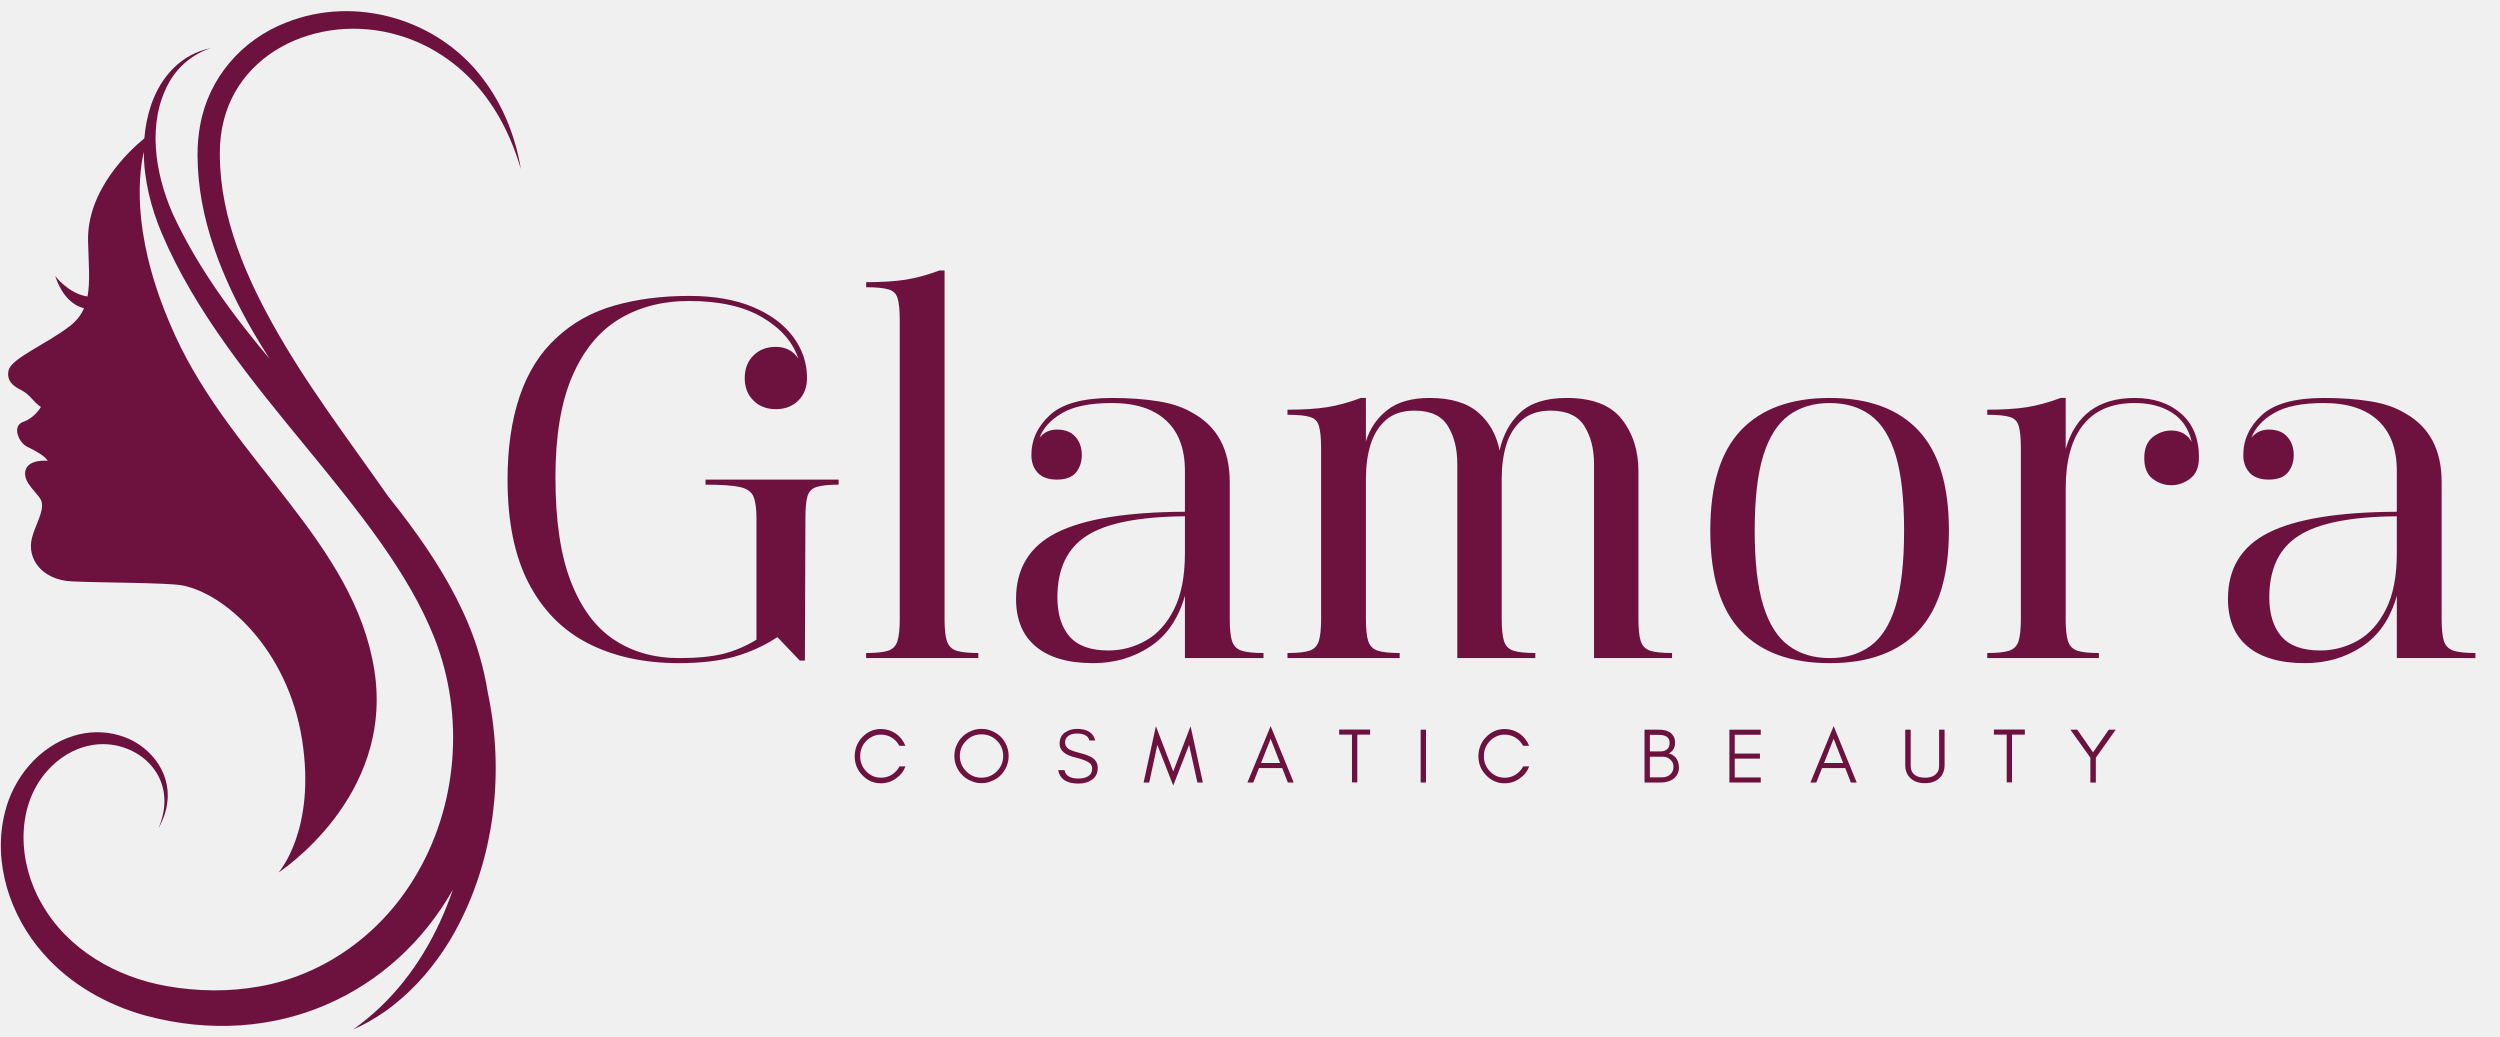
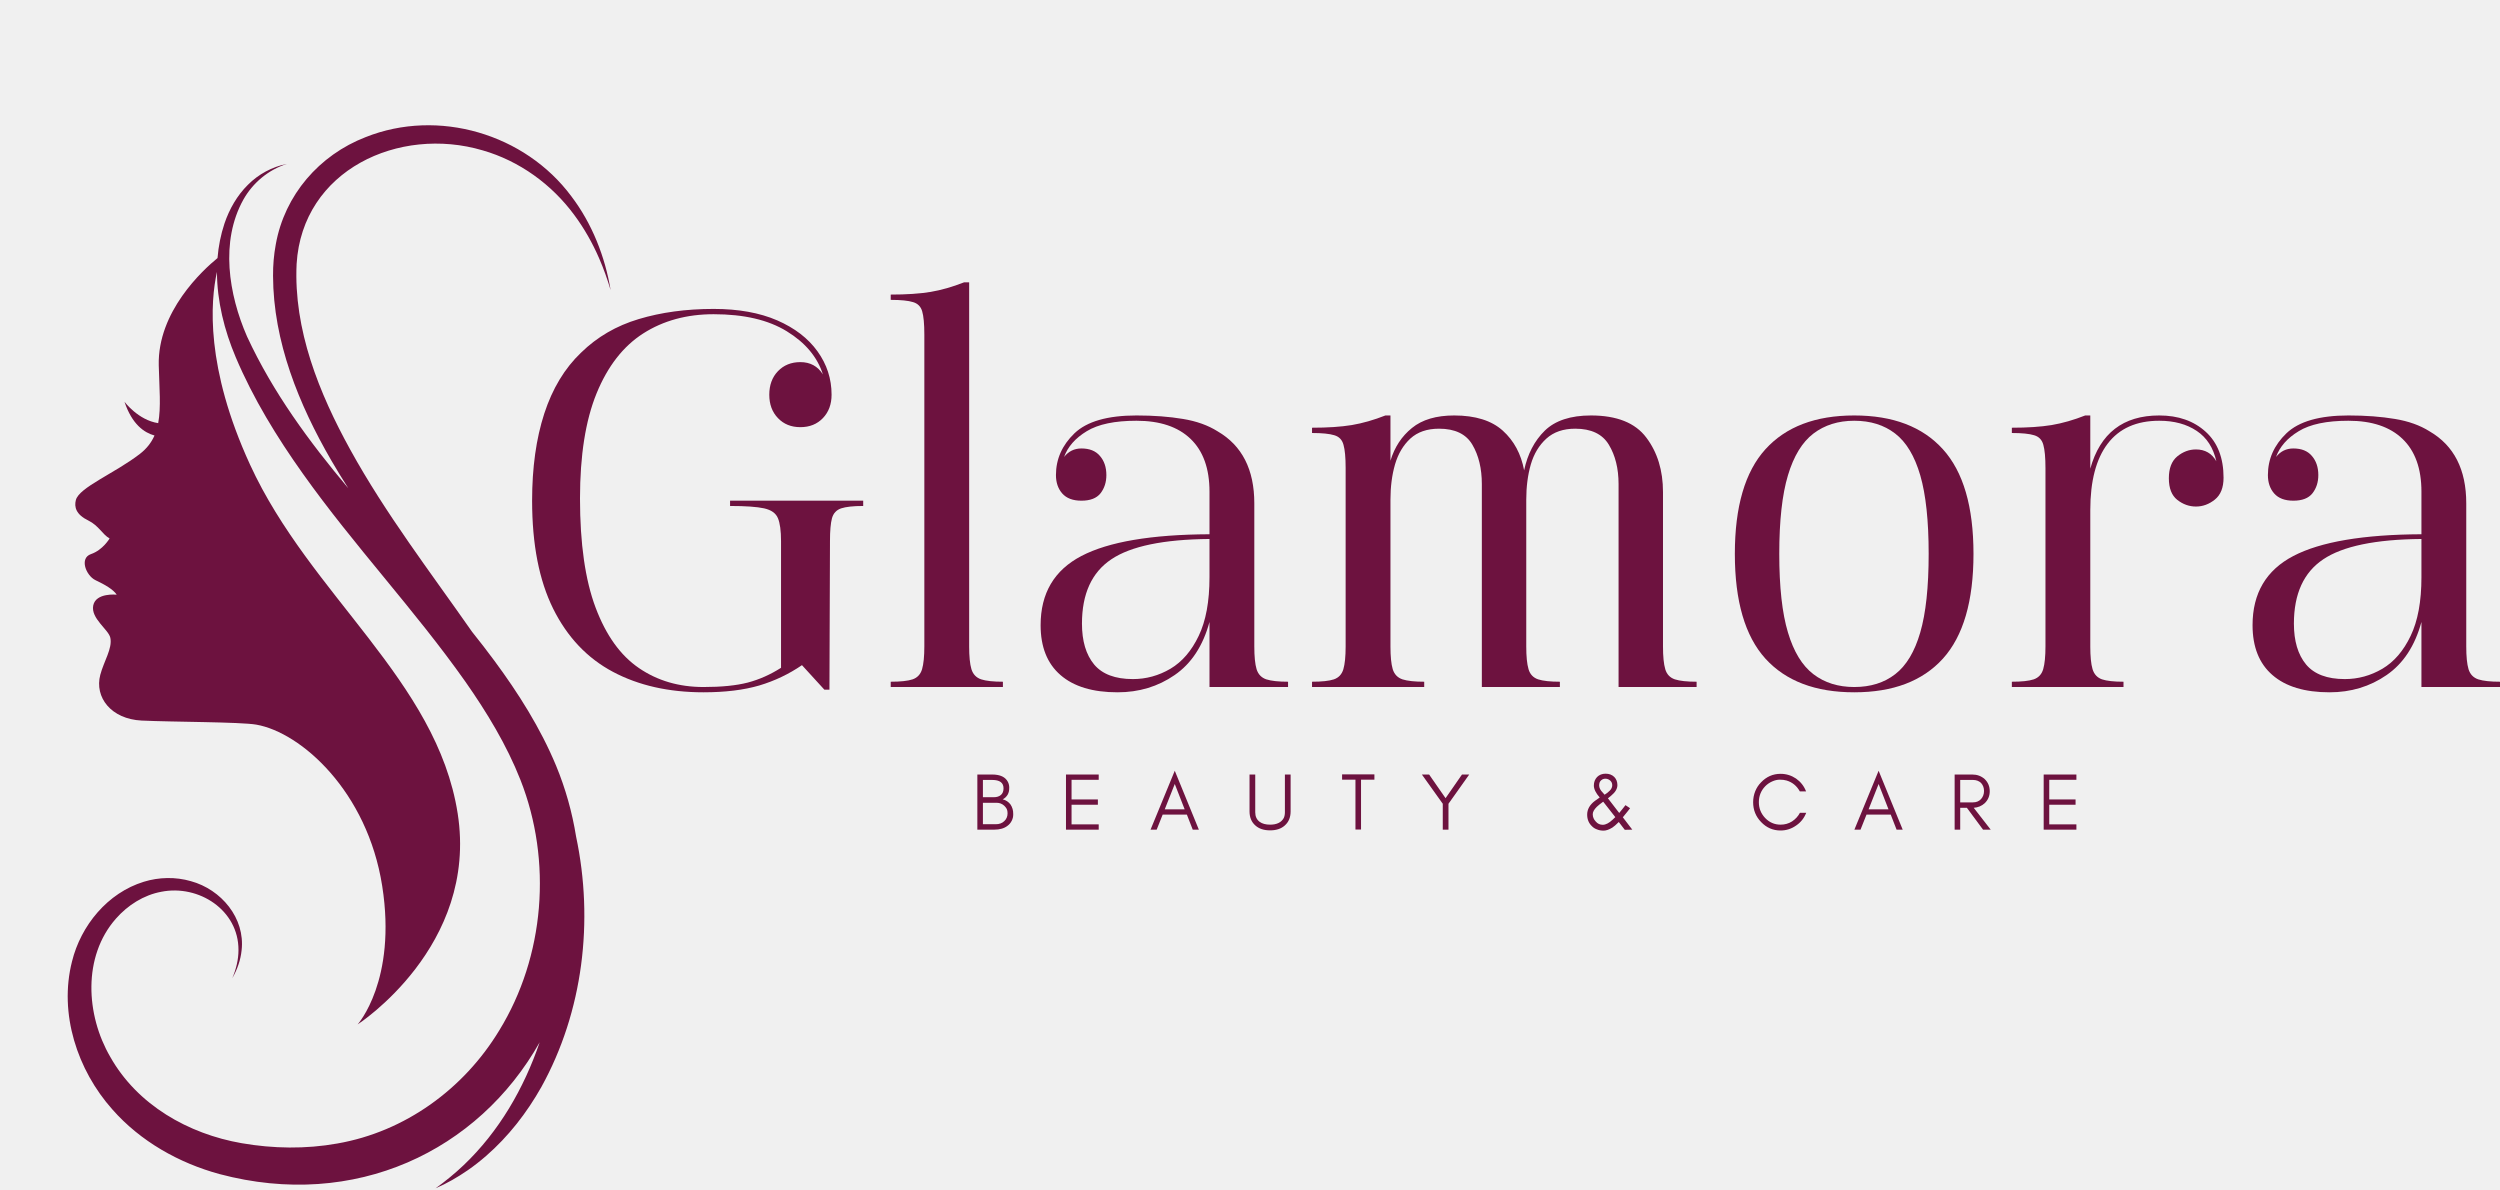
- <svg xmlns="http://www.w3.org/2000/svg" width="263" height="109" viewBox="0 0 263 109" fill="none">
-   <mask id="mask0_1_7751" style="mask-type:luminance" maskUnits="userSpaceOnUse" x="49" y="0" width="214" height="108">
-     <path d="M262.475 0H49.62V107.774H262.475V0Z" fill="white" />
-   </mask>
-   <g mask="url(#mask0_1_7751)">
-     <path d="M53.394 50.454C53.394 47.124 53.818 44.202 54.671 41.683C55.53 39.157 56.821 37.108 58.544 35.536C60.228 33.958 62.249 32.828 64.606 32.154C66.964 31.474 69.591 31.13 72.493 31.13C75.103 31.13 77.327 31.516 79.172 32.281C81.014 33.049 82.428 34.088 83.41 35.396C84.4 36.708 84.898 38.168 84.898 39.775C84.898 40.739 84.593 41.525 83.986 42.132C83.375 42.742 82.586 43.044 81.614 43.044C80.65 43.044 79.864 42.742 79.257 42.132C78.646 41.525 78.345 40.739 78.345 39.775C78.345 38.803 78.646 38.013 79.257 37.403C79.864 36.796 80.65 36.491 81.614 36.491C82.653 36.491 83.442 36.905 83.986 37.726C83.403 35.979 82.141 34.533 80.197 33.389C78.25 32.239 75.682 31.663 72.493 31.663C69.665 31.663 67.195 32.309 65.083 33.6C62.978 34.891 61.34 36.908 60.172 39.648C59.01 42.381 58.432 45.907 58.432 50.229C58.432 54.776 58.979 58.446 60.073 61.231C61.168 64.02 62.687 66.052 64.634 67.322C66.578 68.595 68.844 69.23 71.426 69.23C73.314 69.23 74.868 69.083 76.085 68.781C77.299 68.472 78.464 67.978 79.579 67.293V54.523C79.579 53.485 79.471 52.72 79.257 52.222C79.039 51.717 78.555 51.387 77.797 51.226C77.046 51.068 75.854 50.987 74.219 50.987V50.454H88.224V50.987C87.185 50.987 86.414 51.068 85.908 51.226C85.41 51.387 85.088 51.717 84.94 52.222C84.8 52.72 84.73 53.485 84.73 54.523L84.674 69.497H84.14L81.783 67.027C80.415 67.925 78.92 68.609 77.292 69.076C75.664 69.532 73.707 69.763 71.426 69.763C67.778 69.763 64.599 69.076 61.898 67.7C59.193 66.325 57.098 64.206 55.611 61.343C54.13 58.481 53.394 54.853 53.394 50.454Z" fill="#6D123F" />
-     <path d="M91.117 29.685C92.762 29.685 94.155 29.597 95.298 29.418C96.439 29.232 97.617 28.909 98.835 28.45H99.368V65.146C99.368 66.15 99.445 66.911 99.607 67.434C99.775 67.95 100.115 68.29 100.631 68.458C101.154 68.62 101.915 68.697 102.918 68.697V69.23H91.117V68.697C92.144 68.697 92.913 68.62 93.418 68.458C93.923 68.29 94.253 67.95 94.414 67.434C94.572 66.911 94.653 66.15 94.653 65.146V33.712C94.653 32.639 94.576 31.86 94.428 31.383C94.288 30.899 93.965 30.583 93.46 30.442C92.962 30.295 92.183 30.218 91.117 30.218V29.685Z" fill="#6D123F" />
-     <path d="M116.978 41.865C118.802 41.865 120.43 41.985 121.861 42.216C123.293 42.441 124.506 42.858 125.51 43.465C128.081 44.897 129.369 47.317 129.369 50.72V65.146C129.369 66.15 129.446 66.911 129.607 67.434C129.776 67.95 130.116 68.29 130.632 68.458C131.155 68.62 131.916 68.697 132.919 68.697V69.23H124.654V62.677C123.97 65.083 122.749 66.865 120.991 68.023C119.24 69.184 117.237 69.763 114.985 69.763C112.375 69.763 110.372 69.184 108.979 68.023C107.582 66.865 106.888 65.189 106.888 62.999C106.888 59.782 108.319 57.456 111.182 56.025C114.045 54.593 118.535 53.864 124.654 53.836V49.542C124.654 47.212 123.987 45.44 122.661 44.223C121.342 43.009 119.447 42.399 116.978 42.399C114.683 42.399 112.94 42.75 111.743 43.451C110.543 44.146 109.751 45.009 109.358 46.047C109.824 45.479 110.431 45.191 111.182 45.191C112.041 45.191 112.691 45.444 113.133 45.949C113.582 46.447 113.806 47.086 113.806 47.872C113.806 48.594 113.599 49.205 113.189 49.71C112.775 50.208 112.108 50.454 111.182 50.454C110.284 50.454 109.61 50.212 109.161 49.724C108.719 49.24 108.502 48.622 108.502 47.872C108.502 46.265 109.151 44.861 110.452 43.662C111.761 42.465 113.936 41.865 116.978 41.865ZM124.654 58.172V54.313C119.826 54.351 116.381 55.036 114.325 56.362C112.266 57.681 111.238 59.842 111.238 62.845C111.238 64.596 111.663 65.967 112.515 66.957C113.375 67.939 114.736 68.43 116.599 68.43C117.992 68.43 119.307 68.086 120.542 67.392C121.777 66.69 122.766 65.588 123.517 64.08C124.275 62.575 124.654 60.607 124.654 58.172Z" fill="#6D123F" />
-     <path d="M135.443 43.1C137.088 43.1 138.481 43.013 139.625 42.834C140.765 42.648 141.944 42.325 143.161 41.865H143.694V46.426C144.122 45.062 144.877 43.963 145.954 43.129C147.027 42.286 148.511 41.865 150.402 41.865C152.627 41.865 154.332 42.378 155.51 43.395C156.689 44.416 157.436 45.749 157.756 47.395C158.121 45.749 158.843 44.416 159.931 43.395C161.025 42.378 162.643 41.865 164.786 41.865C167.509 41.865 169.449 42.609 170.61 44.097C171.778 45.577 172.364 47.405 172.364 49.584V65.146C172.364 66.15 172.441 66.911 172.603 67.434C172.761 67.95 173.097 68.29 173.613 68.458C174.136 68.62 174.897 68.697 175.9 68.697V69.23H167.691V48.784C167.691 47.212 167.347 45.889 166.667 44.812C165.993 43.739 164.814 43.199 163.13 43.199C161.874 43.199 160.864 43.532 160.099 44.195C159.331 44.862 158.784 45.732 158.457 46.805C158.138 47.872 157.98 49.05 157.98 50.342V65.146C157.98 66.15 158.057 66.911 158.219 67.434C158.377 67.95 158.713 68.29 159.229 68.458C159.752 68.62 160.513 68.697 161.517 68.697V69.23H153.307V48.784C153.307 47.212 152.974 45.889 152.311 44.812C151.655 43.739 150.486 43.199 148.803 43.199C147.547 43.199 146.543 43.532 145.785 44.195C145.035 44.862 144.498 45.732 144.172 46.805C143.852 47.872 143.694 49.05 143.694 50.342V65.146C143.694 66.15 143.772 66.911 143.933 67.434C144.101 67.95 144.442 68.29 144.957 68.458C145.48 68.62 146.241 68.697 147.245 68.697V69.23H135.443V68.697C136.471 68.697 137.239 68.62 137.744 68.458C138.25 68.29 138.579 67.95 138.741 67.434C138.899 66.911 138.979 66.15 138.979 65.146V47.17C138.979 46.103 138.902 45.325 138.755 44.827C138.614 44.321 138.292 43.998 137.787 43.858C137.288 43.711 136.51 43.634 135.443 43.634V43.1Z" fill="#6D123F" />
-     <path d="M192.48 41.865C196.557 41.865 199.669 43.002 201.812 45.276C203.952 47.542 205.026 51.054 205.026 55.814C205.026 60.579 203.952 64.094 201.812 66.367C199.669 68.634 196.557 69.763 192.48 69.763C188.4 69.763 185.285 68.634 183.134 66.367C180.991 64.094 179.921 60.579 179.921 55.814C179.921 51.054 180.991 47.542 183.134 45.276C185.285 43.002 188.4 41.865 192.48 41.865ZM192.48 42.399C190.796 42.399 189.365 42.83 188.186 43.69C187.007 44.553 186.113 45.956 185.506 47.9C184.895 49.847 184.594 52.485 184.594 55.814C184.594 59.147 184.895 61.785 185.506 63.729C186.113 65.676 187.007 67.079 188.186 67.939C189.365 68.802 190.796 69.23 192.48 69.23C194.192 69.23 195.627 68.802 196.788 67.939C197.957 67.079 198.837 65.676 199.427 63.729C200.016 61.785 200.311 59.147 200.311 55.814C200.311 52.485 200.016 49.847 199.427 47.9C198.837 45.956 197.957 44.553 196.788 43.69C195.627 42.83 194.192 42.399 192.48 42.399Z" fill="#6D123F" />
-     <path d="M209.059 43.1C210.704 43.1 212.097 43.013 213.241 42.834C214.381 42.648 215.56 42.325 216.777 41.865H217.31V47.226C218.349 43.655 220.766 41.865 224.566 41.865C226.565 41.865 228.193 42.413 229.449 43.507C230.702 44.595 231.33 46.139 231.33 48.138C231.33 49.142 231.024 49.875 230.417 50.342C229.807 50.812 229.144 51.043 228.425 51.043C227.713 51.043 227.056 50.819 226.46 50.37C225.871 49.92 225.576 49.198 225.576 48.194C225.576 47.195 225.871 46.461 226.46 45.991C227.056 45.525 227.713 45.29 228.425 45.29C229.386 45.29 230.102 45.69 230.572 46.482C230.253 45.118 229.565 44.097 228.509 43.423C227.449 42.742 226.137 42.399 224.566 42.399C222.169 42.399 220.359 43.171 219.135 44.714C217.917 46.251 217.31 48.482 217.31 51.408V65.146C217.31 66.15 217.388 66.911 217.549 67.434C217.717 67.95 218.047 68.29 218.545 68.458C219.051 68.62 219.801 68.697 220.805 68.697V69.23H209.059V68.697C210.087 68.697 210.855 68.62 211.36 68.458C211.866 68.29 212.195 67.95 212.357 67.434C212.515 66.911 212.595 66.15 212.595 65.146V47.17C212.595 46.103 212.518 45.325 212.371 44.827C212.231 44.321 211.908 43.998 211.403 43.858C210.904 43.711 210.126 43.634 209.059 43.634V43.1Z" fill="#6D123F" />
-     <path d="M244.47 41.865C246.294 41.865 247.922 41.985 249.354 42.216C250.785 42.441 251.999 42.858 253.002 43.465C255.574 44.897 256.861 47.317 256.861 50.72V65.146C256.861 66.15 256.938 66.911 257.1 67.434C257.268 67.95 257.609 68.29 258.124 68.458C258.647 68.62 259.408 68.697 260.412 68.697V69.23H252.146V62.677C251.462 65.083 250.241 66.865 248.484 68.023C246.733 69.184 244.73 69.763 242.477 69.763C239.867 69.763 237.864 69.184 236.471 68.023C235.075 66.865 234.38 65.189 234.38 62.999C234.38 59.782 235.812 57.456 238.674 56.025C241.537 54.593 246.028 53.864 252.146 53.836V49.542C252.146 47.212 251.48 45.44 250.153 44.223C248.834 43.009 246.94 42.399 244.47 42.399C242.176 42.399 240.432 42.75 239.236 43.451C238.036 44.146 237.243 45.009 236.85 46.047C237.317 45.479 237.924 45.191 238.674 45.191C239.534 45.191 240.183 45.444 240.625 45.949C241.074 46.447 241.299 47.086 241.299 47.872C241.299 48.594 241.092 49.205 240.681 49.71C240.267 50.208 239.601 50.454 238.674 50.454C237.776 50.454 237.103 50.212 236.654 49.724C236.212 49.24 235.994 48.622 235.994 47.872C235.994 46.265 236.643 44.861 237.945 43.662C239.253 42.465 241.428 41.865 244.47 41.865ZM252.146 58.172V54.313C247.319 54.351 243.874 55.036 241.818 56.362C239.758 57.681 238.731 59.842 238.731 62.845C238.731 64.596 239.155 65.967 240.008 66.957C240.867 67.939 242.228 68.43 244.091 68.43C245.484 68.43 246.8 68.086 248.034 67.392C249.269 66.69 250.259 65.588 251.009 64.08C251.767 62.575 252.146 60.607 252.146 58.172Z" fill="#6D123F" />
+ <svg xmlns="http://www.w3.org/2000/svg" width="374" height="178" viewBox="0 0 374 178" fill="none">
+   <g clip-path="url(#clip0_56407_22496)">
+     <mask id="mask0_56407_22496" style="mask-type:luminance" maskUnits="userSpaceOnUse" x="74" y="0" width="316" height="160">
+       <path d="M390 0H74V160H390V0Z" fill="white" />
+     </mask>
+     <g mask="url(#mask0_56407_22496)">
+       <path d="M79.603 74.903C79.603 69.96 80.207 65.621 81.42 61.882C82.642 58.132 84.478 55.09 86.927 52.757C89.322 50.413 92.196 48.736 95.548 47.736C98.901 46.726 102.638 46.215 106.763 46.215C110.475 46.215 113.638 46.788 116.262 47.923C118.882 49.064 120.892 50.606 122.289 52.548C123.696 54.496 124.404 56.663 124.404 59.048C124.404 60.481 123.97 61.648 123.107 62.548C122.239 63.455 121.117 63.903 119.734 63.903C118.363 63.903 117.245 63.455 116.382 62.548C115.514 61.648 115.085 60.481 115.085 59.048C115.085 57.606 115.514 56.434 116.382 55.528C117.245 54.627 118.363 54.173 119.734 54.173C121.211 54.173 122.334 54.788 123.107 56.007C122.279 53.413 120.483 51.267 117.719 49.569C114.95 47.861 111.298 47.007 106.763 47.007C102.742 47.007 99.23 47.965 96.227 49.882C93.233 51.798 90.903 54.793 89.242 58.861C87.591 62.918 86.768 68.153 86.768 74.569C86.768 81.319 87.546 86.767 89.103 90.903C90.659 95.043 92.819 98.059 95.588 99.944C98.352 101.835 101.575 102.778 105.247 102.778C107.931 102.778 110.141 102.559 111.872 102.111C113.598 101.653 115.254 100.918 116.842 99.903V80.944C116.842 79.403 116.686 78.267 116.382 77.528C116.072 76.778 115.385 76.288 114.307 76.049C113.239 75.814 111.543 75.694 109.218 75.694V74.903H129.134V75.694C127.657 75.694 126.559 75.814 125.841 76.049C125.133 76.288 124.674 76.778 124.464 77.528C124.265 78.267 124.165 79.403 124.165 80.944L124.085 103.174H123.326L119.974 99.507C118.028 100.84 115.903 101.856 113.588 102.549C111.273 103.226 108.49 103.569 105.247 103.569C100.058 103.569 95.538 102.549 91.697 100.507C87.85 98.465 84.872 95.319 82.757 91.069C80.651 86.819 79.603 81.434 79.603 74.903Z" fill="#6D123F" />
+       <path d="M133.252 44.069C135.592 44.069 137.573 43.939 139.199 43.673C140.82 43.398 142.496 42.918 144.228 42.236H144.986V96.715C144.986 98.205 145.096 99.335 145.326 100.111C145.566 100.877 146.049 101.382 146.782 101.632C147.525 101.871 148.609 101.986 150.035 101.986V102.778H133.252V101.986C134.714 101.986 135.807 101.871 136.525 101.632C137.243 101.382 137.713 100.877 137.942 100.111C138.167 99.335 138.281 98.205 138.281 96.715V50.048C138.281 48.455 138.172 47.298 137.962 46.59C137.763 45.871 137.304 45.403 136.585 45.194C135.877 44.976 134.769 44.861 133.252 44.861V44.069Z" fill="#6D123F" />
+       <path d="M170.024 62.153C172.618 62.153 174.933 62.33 176.968 62.673C179.004 63.007 180.73 63.627 182.156 64.528C185.814 66.653 187.645 70.246 187.645 75.299V96.715C187.645 98.205 187.754 99.335 187.984 100.111C188.224 100.877 188.707 101.382 189.441 101.632C190.184 101.871 191.267 101.986 192.693 101.986V102.778H180.94V93.049C179.967 96.621 178.23 99.267 175.731 100.986C173.241 102.71 170.393 103.569 167.189 103.569C163.478 103.569 160.629 102.71 158.649 100.986C156.663 99.267 155.676 96.778 155.676 93.528C155.676 88.752 157.711 85.299 161.782 83.174C165.853 81.049 172.238 79.965 180.94 79.924V73.549C180.94 70.09 179.992 67.46 178.106 65.653C176.23 63.851 173.535 62.944 170.024 62.944C166.76 62.944 164.281 63.465 162.58 64.507C160.874 65.538 159.747 66.819 159.187 68.361C159.851 67.517 160.714 67.09 161.782 67.09C163.005 67.09 163.927 67.465 164.555 68.215C165.194 68.955 165.513 69.903 165.513 71.069C165.513 72.142 165.219 73.049 164.636 73.799C164.047 74.538 163.099 74.903 161.782 74.903C160.504 74.903 159.547 74.543 158.909 73.819C158.279 73.101 157.97 72.184 157.97 71.069C157.97 68.684 158.893 66.601 160.744 64.819C162.605 63.043 165.698 62.153 170.024 62.153ZM180.94 86.361V80.632C174.075 80.689 169.175 81.705 166.252 83.674C163.324 85.632 161.862 88.84 161.862 93.299C161.862 95.897 162.465 97.934 163.678 99.403C164.9 100.861 166.836 101.59 169.485 101.59C171.465 101.59 173.336 101.08 175.092 100.049C176.849 99.007 178.255 97.371 179.323 95.132C180.401 92.897 180.94 89.976 180.94 86.361Z" fill="#6D123F" />
+       <path d="M196.279 63.986C198.619 63.986 200.6 63.856 202.227 63.59C203.848 63.314 205.524 62.835 207.256 62.153H208.013V68.924C208.623 66.897 209.694 65.267 211.226 64.028C212.753 62.778 214.863 62.153 217.553 62.153C220.716 62.153 223.14 62.913 224.816 64.424C226.493 65.939 227.555 67.918 228.009 70.361C228.528 67.918 229.556 65.939 231.102 64.424C232.659 62.913 234.959 62.153 238.007 62.153C241.878 62.153 244.638 63.257 246.289 65.465C247.95 67.663 248.784 70.377 248.784 73.611V96.715C248.784 98.205 248.893 99.335 249.123 100.111C249.347 100.877 249.826 101.382 250.56 101.632C251.303 101.871 252.385 101.986 253.812 101.986V102.778H242.138V72.424C242.138 70.09 241.649 68.127 240.681 66.528C239.723 64.934 238.047 64.132 235.652 64.132C233.867 64.132 232.43 64.627 231.342 65.611C230.25 66.601 229.471 67.892 229.007 69.486C228.553 71.069 228.329 72.819 228.329 74.736V96.715C228.329 98.205 228.438 99.335 228.668 100.111C228.892 100.877 229.371 101.382 230.105 101.632C230.848 101.871 231.931 101.986 233.358 101.986V102.778H221.683V72.424C221.683 70.09 221.209 68.127 220.267 66.528C219.334 64.934 217.673 64.132 215.278 64.132C213.491 64.132 212.064 64.627 210.987 65.611C209.92 66.601 209.156 67.892 208.692 69.486C208.238 71.069 208.013 72.819 208.013 74.736V96.715C208.013 98.205 208.123 99.335 208.352 100.111C208.592 100.877 209.077 101.382 209.809 101.632C210.553 101.871 211.635 101.986 213.062 101.986V102.778H196.279V101.986C197.741 101.986 198.834 101.871 199.552 101.632C200.271 101.382 200.739 100.877 200.969 100.111C201.193 99.335 201.308 98.205 201.308 96.715V70.028C201.308 68.444 201.199 67.288 200.989 66.549C200.79 65.799 200.33 65.319 199.612 65.111C198.904 64.892 197.797 64.778 196.279 64.778V63.986Z" fill="#6D123F" />
+       <path d="M277.394 62.153C283.191 62.153 287.616 63.84 290.664 67.215C293.708 70.58 295.234 75.793 295.234 82.861C295.234 89.934 293.708 95.153 290.664 98.528C287.616 101.892 283.191 103.569 277.394 103.569C271.592 103.569 267.162 101.892 264.103 98.528C261.055 95.153 259.533 89.934 259.533 82.861C259.533 75.793 261.055 70.58 264.103 67.215C267.162 63.84 271.592 62.153 277.394 62.153ZM277.394 62.944C274.999 62.944 272.964 63.585 271.287 64.861C269.611 66.142 268.339 68.226 267.476 71.111C266.608 74.002 266.179 77.918 266.179 82.861C266.179 87.809 266.608 91.726 267.476 94.611C268.339 97.502 269.611 99.585 271.287 100.861C272.964 102.142 274.999 102.778 277.394 102.778C279.829 102.778 281.869 102.142 283.52 100.861C285.181 99.585 286.434 97.502 287.272 94.611C288.111 91.726 288.529 87.809 288.529 82.861C288.529 77.918 288.111 74.002 287.272 71.111C286.434 68.226 285.181 66.142 283.52 64.861C281.869 63.585 279.829 62.944 277.394 62.944Z" fill="#6D123F" />
+       <path d="M300.973 63.986C303.313 63.986 305.293 63.856 306.919 63.59C308.541 63.314 310.217 62.835 311.948 62.153H312.707V70.111C314.184 64.809 317.621 62.153 323.024 62.153C325.868 62.153 328.182 62.965 329.969 64.59C331.749 66.205 332.643 68.496 332.643 71.465C332.643 72.955 332.208 74.043 331.345 74.736C330.477 75.434 329.535 75.778 328.512 75.778C327.499 75.778 326.566 75.444 325.718 74.778C324.879 74.111 324.461 73.038 324.461 71.549C324.461 70.064 324.879 68.976 325.718 68.278C326.566 67.585 327.499 67.236 328.512 67.236C329.879 67.236 330.897 67.83 331.565 69.007C331.111 66.981 330.133 65.465 328.631 64.465C327.125 63.455 325.259 62.944 323.024 62.944C319.617 62.944 317.042 64.09 315.301 66.382C313.57 68.663 312.707 71.976 312.707 76.319V96.715C312.707 98.205 312.817 99.335 313.046 100.111C313.285 100.877 313.755 101.382 314.462 101.632C315.181 101.871 316.249 101.986 317.676 101.986V102.778H300.973V101.986C302.434 101.986 303.527 101.871 304.246 101.632C304.964 101.382 305.433 100.877 305.662 100.111C305.887 99.335 306.002 98.205 306.002 96.715V70.028C306.002 68.444 305.891 67.288 305.683 66.549C305.482 65.799 305.024 65.319 304.305 65.111C303.597 64.892 302.489 64.778 300.973 64.778V63.986Z" fill="#6D123F" />
+       <path d="M351.33 62.153C353.924 62.153 356.24 62.33 358.275 62.673C360.311 63.007 362.037 63.627 363.464 64.528C367.12 66.653 368.952 70.246 368.952 75.299V96.715C368.952 98.205 369.061 99.335 369.291 100.111C369.53 100.877 370.014 101.382 370.748 101.632C371.491 101.871 372.573 101.986 374.001 101.986V102.778H362.247V93.049C361.273 96.621 359.538 99.267 357.038 100.986C354.548 102.71 351.699 103.569 348.497 103.569C344.785 103.569 341.937 102.71 339.956 100.986C337.97 99.267 336.982 96.778 336.982 93.528C336.982 88.752 339.018 85.299 343.089 83.174C347.16 81.049 353.546 79.965 362.247 79.924V73.549C362.247 70.09 361.298 67.46 359.413 65.653C357.537 63.851 354.843 62.944 351.33 62.944C348.068 62.944 345.588 63.465 343.887 64.507C342.181 65.538 341.053 66.819 340.495 68.361C341.158 67.517 342.021 67.09 343.089 67.09C344.311 67.09 345.234 67.465 345.863 68.215C346.501 68.955 346.821 69.903 346.821 71.069C346.821 72.142 346.526 73.049 345.942 73.799C345.353 74.538 344.406 74.903 343.089 74.903C341.812 74.903 340.854 74.543 340.215 73.819C339.587 73.101 339.278 72.184 339.278 71.069C339.278 68.684 340.2 66.601 342.052 64.819C343.912 63.043 347.005 62.153 351.33 62.153ZM362.247 86.361V80.632C355.381 80.689 350.483 81.705 347.559 83.674C344.63 85.632 343.168 88.84 343.168 93.299C343.168 95.897 343.772 97.934 344.985 99.403C346.207 100.861 348.143 101.59 350.792 101.59C352.772 101.59 354.643 101.08 356.4 100.049C358.155 99.007 359.563 97.371 360.63 95.132C361.707 92.897 362.247 89.976 362.247 86.361Z" fill="#6D123F" />
+     </g>
+     <mask id="mask1_56407_22496" style="mask-type:luminance" maskUnits="userSpaceOnUse" x="10" y="18" width="82" height="160">
+       <path d="M10 18H91.787V178H10V18Z" fill="white" />
+     </mask>
+     <g mask="url(#mask1_56407_22496)">
+       <path d="M72.228 22.5C77.713 24.078 82.551 27.589 85.926 32.182C87.411 34.182 88.645 36.37 89.635 38.656C90.307 40.188 90.864 41.776 91.348 43.391C90.515 38.391 88.578 33.448 85.473 29.365C78.531 20.016 65.557 16.182 54.692 20.516C47.749 23.203 42.583 29.177 41.26 36.542C40.968 38.099 40.838 39.682 40.848 41.266C40.874 51.094 44.708 60.5 49.562 68.88C50.38 70.287 51.228 71.672 52.103 73.042C46.234 66.042 40.833 58.719 36.953 50.333C34.203 44.031 32.926 36.13 36.4 29.875C37.822 27.344 40.145 25.406 42.916 24.521C40.723 24.948 38.666 26.057 37.088 27.646C35.468 29.245 34.312 31.281 33.583 33.432C33.02 35.12 32.682 36.854 32.541 38.604C30.296 40.443 23.567 46.625 23.749 54.646C23.833 58.057 24.114 60.927 23.666 63.302C20.671 62.854 18.624 60.104 18.624 60.104C19.749 63.484 21.578 64.734 23.114 65.151C22.661 66.182 21.968 67.099 20.926 67.906C17.176 70.802 11.828 72.917 11.348 74.812C11.083 75.849 11.359 76.974 13.223 77.875C14.77 78.63 15.359 79.995 16.395 80.552C16.395 80.552 15.395 82.281 13.614 82.891C11.828 83.505 12.885 86.125 14.281 86.792C15.671 87.458 16.916 88.146 17.458 88.964C17.458 88.964 14.338 88.63 13.947 90.578C13.557 92.531 16.249 94.167 16.51 95.427C16.833 97.016 15.541 98.917 15.005 100.943C14.109 104.313 16.619 107.573 21.187 107.797C25.755 108.016 35.947 107.99 38.348 108.407C45.036 109.578 54.953 118.381 57.176 132.532C59.406 146.683 53.499 153.256 53.499 153.256C53.499 153.256 71.588 141.594 68.468 121.688C65.348 101.776 46.406 89.078 37.421 69.542C30.703 54.943 31.479 45.089 32.458 40.677C32.463 45.047 33.572 49.448 35.265 53.443C37.885 59.63 41.426 65.396 45.307 70.859C52.963 81.641 62.02 91.203 69.619 101.974C72.853 106.599 75.801 111.448 77.864 116.683C82.629 128.792 81.504 143.073 74.676 154.172C69.379 162.917 60.588 169.308 50.463 171.068C45.749 171.917 40.859 171.839 36.15 171.021C28.171 169.636 20.546 165.297 16.499 158.115C12.848 151.849 12.338 143.104 17.348 137.422C19.114 135.417 21.489 133.896 24.14 133.407C29.713 132.302 35.708 136.136 35.676 142.131C35.676 143.563 35.322 145 34.744 146.349C35.484 145.068 35.994 143.641 36.145 142.157C36.697 137.344 33.093 133.063 28.557 131.823C26.281 131.162 23.786 131.209 21.51 131.912C16.109 133.573 12.098 138.438 10.77 143.844C8.791 151.636 11.557 160.078 16.817 165.979C20.999 170.74 26.775 173.99 32.838 175.641C53.119 181.042 71.557 172.198 80.734 155.927C78.379 162.818 74.661 169.271 69.353 174.318C68.051 175.552 66.65 176.703 65.166 177.771C66.843 177.042 68.447 176.125 69.968 175.073C70.916 174.422 71.843 173.688 72.708 172.938C76.057 170.026 78.817 166.474 80.994 162.604C87.234 151.323 88.853 137.756 86.182 125.146C85.598 121.516 84.598 117.953 83.192 114.552C80.848 108.912 77.562 103.719 73.958 98.844C72.879 97.38 71.765 95.943 70.624 94.521C64.359 85.552 57.682 76.859 52.4 67.271C47.728 58.797 43.906 49.318 44.374 39.484C45.223 25.448 59.692 18.781 72.228 22.5Z" fill="#6D123F" />
+     </g>
+     <mask id="mask2_56407_22496" style="mask-type:luminance" maskUnits="userSpaceOnUse" x="145" y="113" width="175" height="16">
+       <path d="M319.667 113H145V129H319.667V113Z" fill="white" />
+     </mask>
+     <g mask="url(#mask2_56407_22496)">
+       <mask id="mask3_56407_22496" style="mask-type:luminance" maskUnits="userSpaceOnUse" x="145" y="115" width="7" height="10">
+         <path d="M145.104 115.667H151.666V125H145.104V115.667Z" fill="white" />
+       </mask>
+       <g mask="url(#mask3_56407_22496)">
+         <path d="M151.586 121.805C151.586 122.154 151.508 122.482 151.357 122.784C151.201 123.092 150.992 123.342 150.732 123.534C150.232 123.925 149.565 124.118 148.732 124.118H146.211V115.868H148.44C149.633 115.868 150.419 116.243 150.794 116.993C150.919 117.258 150.982 117.529 150.982 117.805C150.982 118.087 150.961 118.3 150.919 118.451C150.878 118.607 150.815 118.758 150.732 118.909C150.534 119.217 150.294 119.441 150.003 119.576C150.487 119.701 150.878 119.962 151.169 120.347C151.445 120.753 151.586 121.238 151.586 121.805ZM150.128 117.93C150.128 117.097 149.565 116.68 148.44 116.68H147.044V119.264H148.669C149.112 119.264 149.466 119.154 149.732 118.93C149.992 118.712 150.128 118.378 150.128 117.93ZM150.732 121.659C150.732 121.409 150.69 121.196 150.607 121.014C150.508 120.837 150.383 120.675 150.232 120.534C149.909 120.243 149.534 120.097 149.107 120.097H147.044V123.305H148.961C149.487 123.305 149.909 123.154 150.232 122.847C150.565 122.545 150.732 122.149 150.732 121.659Z" fill="#6D123F" />
+       </g>
+       <path d="M164.367 124.118H159.471V115.868H164.367V116.659H160.304V119.597H164.242V120.389H160.304V123.326H164.367V124.118Z" fill="#6D123F" />
+       <path d="M174.246 121.076H177.225L175.746 117.284L174.246 121.076ZM179.35 124.118H178.434L177.559 121.868H173.934L173.038 124.118H172.121L175.746 115.305L179.35 124.118Z" fill="#6D123F" />
+       <path d="M193.076 121.389C193.076 122.279 192.784 122.982 192.201 123.493C191.659 123.982 190.93 124.222 190.013 124.222C189.081 124.222 188.346 123.982 187.805 123.493C187.221 122.982 186.93 122.279 186.93 121.389V115.868H187.784V121.514C187.784 122.139 188.003 122.618 188.451 122.951C188.836 123.232 189.357 123.368 190.013 123.368C191.013 123.368 191.69 123.034 192.055 122.368C192.164 122.133 192.221 121.847 192.221 121.514V115.868H193.076V121.389Z" fill="#6D123F" />
+       <path d="M200.777 116.639V115.847H205.611V116.639H203.611V124.097H202.777V116.639H200.777Z" fill="#6D123F" />
+       <path d="M216.692 120.243V124.118H215.838V120.243L212.713 115.868H213.796L216.255 119.409L218.713 115.868H219.796L216.692 120.243Z" fill="#6D123F" />
+       <path d="M239.837 119.93C239.363 120.279 239.046 120.534 238.879 120.701C238.473 121.107 238.275 121.472 238.275 121.805C238.275 122.222 238.426 122.592 238.733 122.909C239.009 123.232 239.358 123.389 239.775 123.389C240.217 123.389 240.712 123.133 241.254 122.618C241.389 122.493 241.525 122.368 241.65 122.243L239.837 119.93ZM239.775 118.576C239.868 118.691 239.962 118.795 240.046 118.889C240.171 118.805 240.301 118.717 240.441 118.618C240.566 118.524 240.681 118.42 240.796 118.305C241.056 118.055 241.191 117.779 241.191 117.472C241.191 117.18 241.087 116.946 240.879 116.764C240.681 116.597 240.462 116.508 240.212 116.493C239.962 116.482 239.738 116.555 239.546 116.722C239.337 116.889 239.233 117.149 239.233 117.493C239.233 117.857 239.41 118.217 239.775 118.576ZM243.858 120.909C243.743 121.076 243.384 121.529 242.775 122.264L244.191 124.118L243.066 124.139L242.171 122.972C241.764 123.378 241.447 123.654 241.212 123.805C240.712 124.113 240.275 124.264 239.9 124.264C239.525 124.264 239.191 124.201 238.9 124.076C238.592 123.967 238.337 123.8 238.129 123.576C237.671 123.133 237.441 122.566 237.441 121.868C237.441 121.076 237.827 120.389 238.608 119.805C238.842 119.654 239.077 119.488 239.316 119.305C238.733 118.639 238.441 118.045 238.441 117.514C238.441 117.014 238.598 116.592 238.921 116.243C239.254 115.909 239.681 115.743 240.212 115.743C240.723 115.743 241.15 115.904 241.483 116.222C241.801 116.545 241.962 116.951 241.962 117.451C241.962 117.993 241.65 118.524 241.025 119.034C240.858 119.191 240.697 119.321 240.546 119.43L242.233 121.618C242.4 121.425 242.556 121.232 242.712 121.034L243.171 120.451L243.858 120.909Z" fill="#6D123F" />
+       <path d="M270.208 121.597C269.901 122.389 269.401 123.024 268.708 123.493C268 123.993 267.218 124.243 266.375 124.243C265.234 124.243 264.26 123.821 263.458 122.972C262.666 122.154 262.27 121.17 262.27 120.014C262.27 119.43 262.375 118.883 262.583 118.368C262.791 117.857 263.083 117.41 263.458 117.035C264.26 116.191 265.234 115.764 266.375 115.764C267.218 115.764 267.989 116.003 268.687 116.472C269.38 116.962 269.88 117.597 270.187 118.389H269.25C268.802 117.571 268.145 117.029 267.27 116.764C266.979 116.68 266.645 116.639 266.27 116.639C265.88 116.639 265.489 116.732 265.104 116.91C264.698 117.092 264.354 117.337 264.062 117.639C263.437 118.295 263.125 119.087 263.125 120.014C263.125 120.92 263.437 121.701 264.062 122.368C264.698 123.035 265.468 123.368 266.375 123.368C267 123.368 267.567 123.212 268.083 122.889C268.593 122.555 268.989 122.128 269.27 121.597H270.208Z" fill="#6D123F" />
+       <path d="M279.541 121.076H282.52L281.041 117.284L279.541 121.076ZM284.645 124.118H283.729L282.854 121.868H279.229L278.333 124.118H277.416L281.041 115.305L284.645 124.118Z" fill="#6D123F" />
+       <path d="M293.247 120.034H295.164C295.648 120.034 296.044 119.878 296.352 119.555C296.654 119.222 296.81 118.816 296.81 118.326C296.81 117.857 296.664 117.462 296.372 117.139C296.065 116.837 295.664 116.68 295.164 116.68H293.247V120.034ZM297.664 118.368C297.664 119.076 297.414 119.675 296.914 120.159C296.456 120.576 295.904 120.805 295.268 120.847L297.81 124.118H296.664L294.247 120.847H293.247V124.118H292.414V115.868H295.06C295.779 115.868 296.398 116.097 296.914 116.555C297.414 117.045 297.664 117.649 297.664 118.368Z" fill="#6D123F" />
+       <path d="M310.63 124.118H305.734V115.868H310.63V116.659H306.568V119.597H310.505V120.389H306.568V123.326H310.63V124.118Z" fill="#6D123F" />
+     </g>
  </g>
-   <mask id="mask1_1_7751" style="mask-type:luminance" maskUnits="userSpaceOnUse" x="-1" y="0" width="57" height="109">
-     <path d="M-0 0.676H55.09V108.45H-0V0.676Z" fill="white" />
-   </mask>
-   <g mask="url(#mask1_1_7751)">
-     <path d="M41.917 3.707C45.611 4.77 48.871 7.134 51.144 10.229C52.144 11.576 52.975 13.049 53.642 14.589C54.094 15.621 54.47 16.691 54.796 17.778C54.235 14.411 52.93 11.081 50.839 8.331C46.162 2.033 37.423 -0.549 30.105 2.37C25.428 4.18 21.948 8.204 21.057 13.165C20.861 14.214 20.773 15.28 20.78 16.347C20.797 22.967 23.38 29.303 26.649 34.948C27.2 35.895 27.772 36.828 28.361 37.751C24.407 33.036 20.769 28.103 18.156 22.455C16.303 18.21 15.444 12.888 17.784 8.674C18.742 6.969 20.306 5.664 22.173 5.068C20.696 5.356 19.31 6.103 18.247 7.173C17.156 8.25 16.377 9.622 15.886 11.071C15.507 12.207 15.279 13.376 15.184 14.554C13.672 15.793 9.139 19.957 9.262 25.36C9.318 27.658 9.508 29.591 9.206 31.191C7.189 30.889 5.81 29.037 5.81 29.037C6.568 31.313 7.799 32.155 8.834 32.436C8.529 33.131 8.062 33.748 7.361 34.292C4.835 36.242 1.232 37.667 0.909 38.944C0.73 39.642 0.916 40.4 2.172 41.007C3.214 41.515 3.61 42.435 4.309 42.81C4.309 42.81 3.635 43.975 2.435 44.385C1.232 44.799 1.944 46.564 2.884 47.013C3.821 47.462 4.659 47.925 5.024 48.476C5.024 48.476 2.923 48.251 2.66 49.563C2.397 50.879 4.21 51.981 4.386 52.83C4.603 53.9 3.733 55.18 3.372 56.545C2.768 58.815 4.459 61.011 7.536 61.162C10.613 61.309 17.479 61.292 19.096 61.572C23.601 62.362 30.28 68.291 31.778 77.823C33.28 87.355 29.302 91.782 29.302 91.782C29.302 91.782 41.486 83.927 39.384 70.518C37.283 57.106 24.523 48.553 18.471 35.394C13.946 25.56 14.469 18.922 15.128 15.951C15.132 18.894 15.879 21.858 17.019 24.549C18.784 28.717 21.169 32.601 23.783 36.281C28.94 43.543 35.041 49.984 40.16 57.239C42.338 60.355 44.324 63.621 45.713 67.147C48.923 75.304 48.166 84.923 43.566 92.4C39.998 98.29 34.076 102.595 27.256 103.78C24.081 104.352 20.787 104.3 17.615 103.749C12.241 102.816 7.105 99.893 4.379 95.055C1.919 90.835 1.576 84.944 4.951 81.117C6.14 79.766 7.74 78.742 9.525 78.412C13.279 77.668 17.317 80.25 17.296 84.288C17.296 85.253 17.058 86.221 16.668 87.13C17.166 86.267 17.51 85.306 17.612 84.306C17.984 81.064 15.556 78.18 12.5 77.346C10.967 76.9 9.287 76.931 7.754 77.405C4.116 78.524 1.414 81.801 0.52 85.443C-0.814 90.691 1.049 96.378 4.593 100.353C7.41 103.559 11.3 105.749 15.384 106.861C29.045 110.499 41.465 104.542 47.646 93.582C46.061 98.223 43.556 102.57 39.981 105.97C39.104 106.801 38.16 107.576 37.16 108.296C38.29 107.804 39.37 107.187 40.395 106.478C41.033 106.04 41.658 105.545 42.24 105.04C44.496 103.079 46.355 100.686 47.822 98.079C52.025 90.481 53.116 81.341 51.316 72.848C50.923 70.403 50.249 68.003 49.302 65.712C47.724 61.913 45.51 58.415 43.082 55.131C42.356 54.145 41.605 53.177 40.837 52.219C36.616 46.178 32.119 40.323 28.561 33.864C25.414 28.156 22.839 21.771 23.155 15.147C23.727 5.692 33.473 1.202 41.917 3.707Z" fill="#6D123F" />
-   </g>
-   <mask id="mask2_1_7751" style="mask-type:luminance" maskUnits="userSpaceOnUse" x="89" y="74" width="139" height="12">
-     <path d="M227.443 74.831H89.133V85.608H227.443V74.831Z" fill="white" />
-   </mask>
-   <g mask="url(#mask2_1_7751)">
-     <mask id="mask3_1_7751" style="mask-type:luminance" maskUnits="userSpaceOnUse" x="89" y="76" width="7" height="7">
-       <path d="M89.423 76.627H95.423V82.914H89.423V76.627Z" fill="white" />
-     </mask>
-     <g mask="url(#mask3_1_7751)">
-       <path d="M95.262 80.622C95.055 81.155 94.718 81.583 94.251 81.899C93.774 82.236 93.248 82.404 92.68 82.404C91.911 82.404 91.255 82.12 90.715 81.548C90.182 80.997 89.915 80.334 89.915 79.555C89.915 79.162 89.985 78.794 90.126 78.447C90.266 78.103 90.462 77.801 90.715 77.548C91.255 76.98 91.911 76.692 92.68 76.692C93.248 76.692 93.767 76.854 94.237 77.169C94.704 77.499 95.041 77.927 95.248 78.461H94.616C94.314 77.91 93.872 77.545 93.283 77.366C93.087 77.31 92.862 77.282 92.609 77.282C92.346 77.282 92.083 77.345 91.824 77.464C91.55 77.587 91.318 77.752 91.122 77.955C90.701 78.397 90.49 78.931 90.49 79.555C90.49 80.166 90.701 80.692 91.122 81.141C91.55 81.59 92.069 81.814 92.68 81.814C93.101 81.814 93.483 81.709 93.83 81.492C94.174 81.267 94.441 80.98 94.63 80.622H95.262Z" fill="#6D123F" />
-     </g>
-     <path d="M105.535 79.527C105.535 78.903 105.314 78.362 104.875 77.913C104.426 77.475 103.882 77.254 103.247 77.254C102.619 77.254 102.086 77.475 101.648 77.913C101.199 78.362 100.974 78.903 100.974 79.527C100.974 80.155 101.199 80.692 101.648 81.141C102.086 81.59 102.619 81.814 103.247 81.814C103.882 81.814 104.426 81.59 104.875 81.141C105.314 80.692 105.535 80.155 105.535 79.527ZM106.11 79.527C106.11 79.92 106.033 80.292 105.886 80.636C105.735 80.983 105.535 81.288 105.282 81.548C105.019 81.811 104.71 82.011 104.356 82.151C104.009 82.313 103.64 82.39 103.247 82.39C102.854 82.39 102.49 82.313 102.153 82.151C101.795 82.011 101.493 81.811 101.241 81.548C100.978 81.288 100.771 80.983 100.623 80.636C100.472 80.292 100.399 79.92 100.399 79.527C100.399 79.134 100.472 78.766 100.623 78.418C100.771 78.075 100.978 77.769 101.241 77.506C101.493 77.254 101.795 77.054 102.153 76.903C102.49 76.755 102.854 76.678 103.247 76.678C103.64 76.678 104.009 76.755 104.356 76.903C104.71 77.054 105.019 77.254 105.282 77.506C105.535 77.769 105.735 78.075 105.886 78.418C106.033 78.766 106.11 79.134 106.11 79.527Z" fill="#6D123F" />
-     <path d="M113.167 79.695C112.034 79.436 111.469 78.952 111.469 78.25C111.469 77.727 111.652 77.334 112.016 77.071C112.381 76.812 112.806 76.678 113.293 76.678C114.378 76.678 115.02 77.085 115.216 77.899H114.599C114.486 77.415 114.051 77.169 113.293 77.169C112.76 77.169 112.385 77.331 112.171 77.647C112.087 77.769 112.045 77.92 112.045 78.096C112.045 78.443 112.23 78.71 112.606 78.896C112.781 78.98 113.153 79.099 113.714 79.246C114.283 79.397 114.697 79.562 114.949 79.738C115.304 79.99 115.483 80.341 115.483 80.79C115.483 81.351 115.262 81.779 114.823 82.067C114.448 82.313 113.988 82.432 113.448 82.432C112.213 82.432 111.501 81.962 111.315 81.015H111.988C112.09 81.604 112.578 81.899 113.448 81.899C114.065 81.899 114.5 81.73 114.753 81.394C114.844 81.253 114.893 81.067 114.893 80.832C114.893 80.608 114.802 80.422 114.627 80.271C114.364 80.067 113.876 79.874 113.167 79.695Z" fill="#6D123F" />
-     <path d="M125.963 82.32L125.093 78.362L123.423 82.642L121.753 78.362L120.897 82.32H120.308L121.599 76.398L123.423 81.155L125.248 76.398L126.539 82.32H125.963Z" fill="#6D123F" />
-     <path d="M132.66 80.271H134.667L133.67 77.717L132.66 80.271ZM136.098 82.32H135.481L134.891 80.804H132.449L131.846 82.32H131.229L133.67 76.384L136.098 82.32Z" fill="#6D123F" />
-     <path d="M140.88 77.282V76.749H144.135V77.282H142.788V82.306H142.227V77.282H140.88Z" fill="#6D123F" />
-     <path d="M150.015 82.32H149.454V76.763H150.015V82.32Z" fill="#6D123F" />
-     <path d="M160.875 80.622C160.668 81.155 160.332 81.583 159.865 81.899C159.388 82.236 158.862 82.404 158.293 82.404C157.525 82.404 156.869 82.12 156.329 81.548C155.795 80.997 155.529 80.334 155.529 79.555C155.529 79.162 155.599 78.794 155.739 78.447C155.88 78.103 156.076 77.801 156.329 77.549C156.869 76.98 157.525 76.692 158.293 76.692C158.862 76.692 159.381 76.854 159.851 77.17C160.317 77.499 160.654 77.927 160.861 78.461H160.23C159.928 77.91 159.486 77.545 158.897 77.366C158.7 77.31 158.476 77.282 158.223 77.282C157.96 77.282 157.697 77.345 157.437 77.464C157.164 77.587 156.932 77.752 156.736 77.956C156.315 78.397 156.104 78.931 156.104 79.555C156.104 80.166 156.315 80.692 156.736 81.141C157.164 81.59 157.683 81.815 158.293 81.815C158.714 81.815 159.097 81.709 159.444 81.492C159.788 81.267 160.054 80.98 160.244 80.622H160.875Z" fill="#6D123F" />
-     <path d="M176.625 80.762C176.625 80.997 176.572 81.218 176.47 81.422C176.365 81.629 176.225 81.797 176.049 81.927C175.713 82.19 175.264 82.32 174.702 82.32H173.004V76.763H174.506C175.309 76.763 175.839 77.015 176.091 77.52C176.176 77.699 176.218 77.882 176.218 78.068C176.218 78.257 176.204 78.401 176.176 78.503C176.148 78.608 176.106 78.71 176.049 78.811C175.916 79.018 175.755 79.169 175.558 79.26C175.885 79.345 176.148 79.52 176.344 79.78C176.53 80.053 176.625 80.38 176.625 80.762ZM175.642 78.152C175.642 77.591 175.264 77.31 174.506 77.31H173.566V79.05H174.66C174.958 79.05 175.197 78.976 175.376 78.825C175.551 78.678 175.642 78.454 175.642 78.152ZM176.049 80.664C176.049 80.495 176.021 80.352 175.965 80.229C175.899 80.109 175.814 80.001 175.713 79.906C175.495 79.71 175.242 79.611 174.955 79.611H173.566V81.772H174.857C175.211 81.772 175.495 81.671 175.713 81.464C175.937 81.26 176.049 80.994 176.049 80.664Z" fill="#6D123F" />
-     <path d="M185.231 82.32H181.933V76.763H185.231V77.296H182.495V79.275H185.147V79.808H182.495V81.786H185.231V82.32Z" fill="#6D123F" />
-     <path d="M191.888 80.271H193.895L192.899 77.717L191.888 80.271ZM195.326 82.32H194.709L194.12 80.804H191.678L191.074 82.32H190.457L192.899 76.384L195.326 82.32Z" fill="#6D123F" />
-     <path d="M204.57 80.481C204.57 81.081 204.373 81.555 203.981 81.899C203.616 82.228 203.125 82.39 202.507 82.39C201.879 82.39 201.384 82.228 201.02 81.899C200.627 81.555 200.43 81.081 200.43 80.481V76.763H201.006V80.566C201.006 80.987 201.153 81.309 201.455 81.534C201.714 81.723 202.065 81.814 202.507 81.814C203.181 81.814 203.637 81.59 203.882 81.141C203.956 80.983 203.995 80.79 203.995 80.566V76.763H204.57V80.481Z" fill="#6D123F" />
-     <path d="M209.757 77.282V76.748H213.013V77.282H211.666V82.305H211.104V77.282H209.757Z" fill="#6D123F" />
-     <path d="M220.482 79.71V82.32H219.907V79.71L217.802 76.763H218.531L220.187 79.148L221.843 76.763H222.573L220.482 79.71Z" fill="#6D123F" />
-   </g>
+   <defs>
+     <clipPath id="clip0_56407_22496">
+       <rect width="374" height="178" fill="white" />
+     </clipPath>
+   </defs>
</svg>
